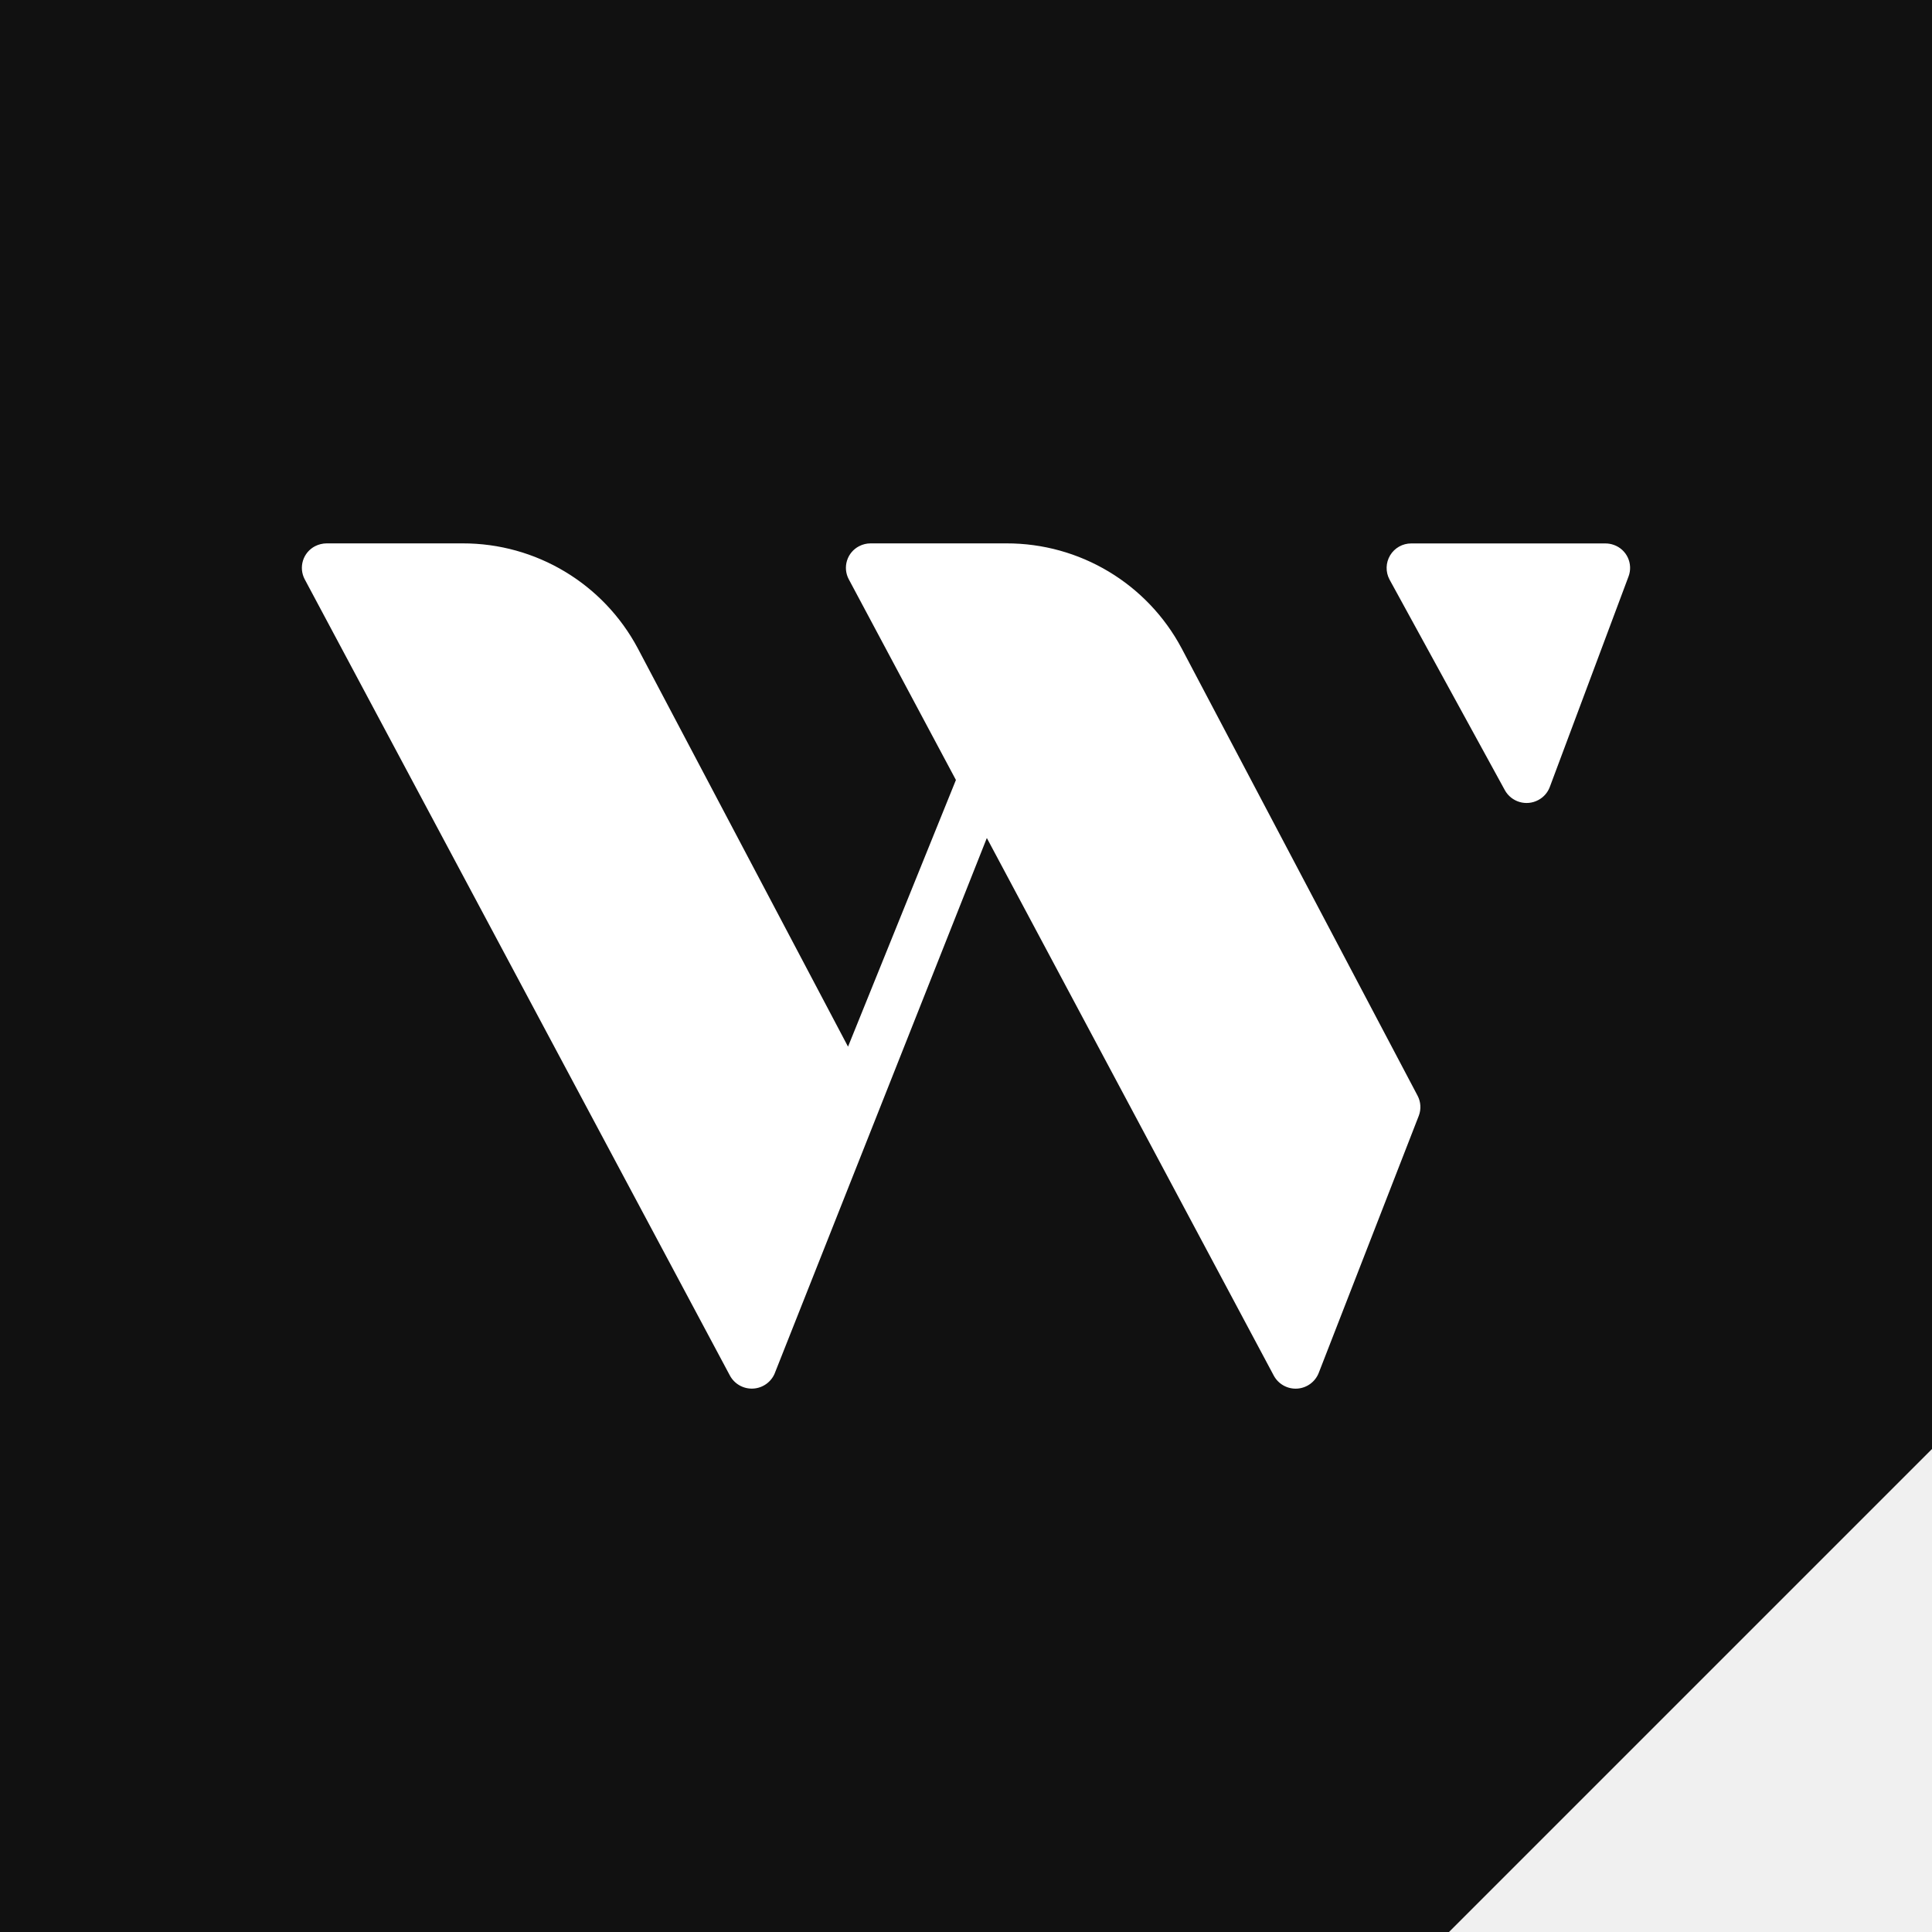
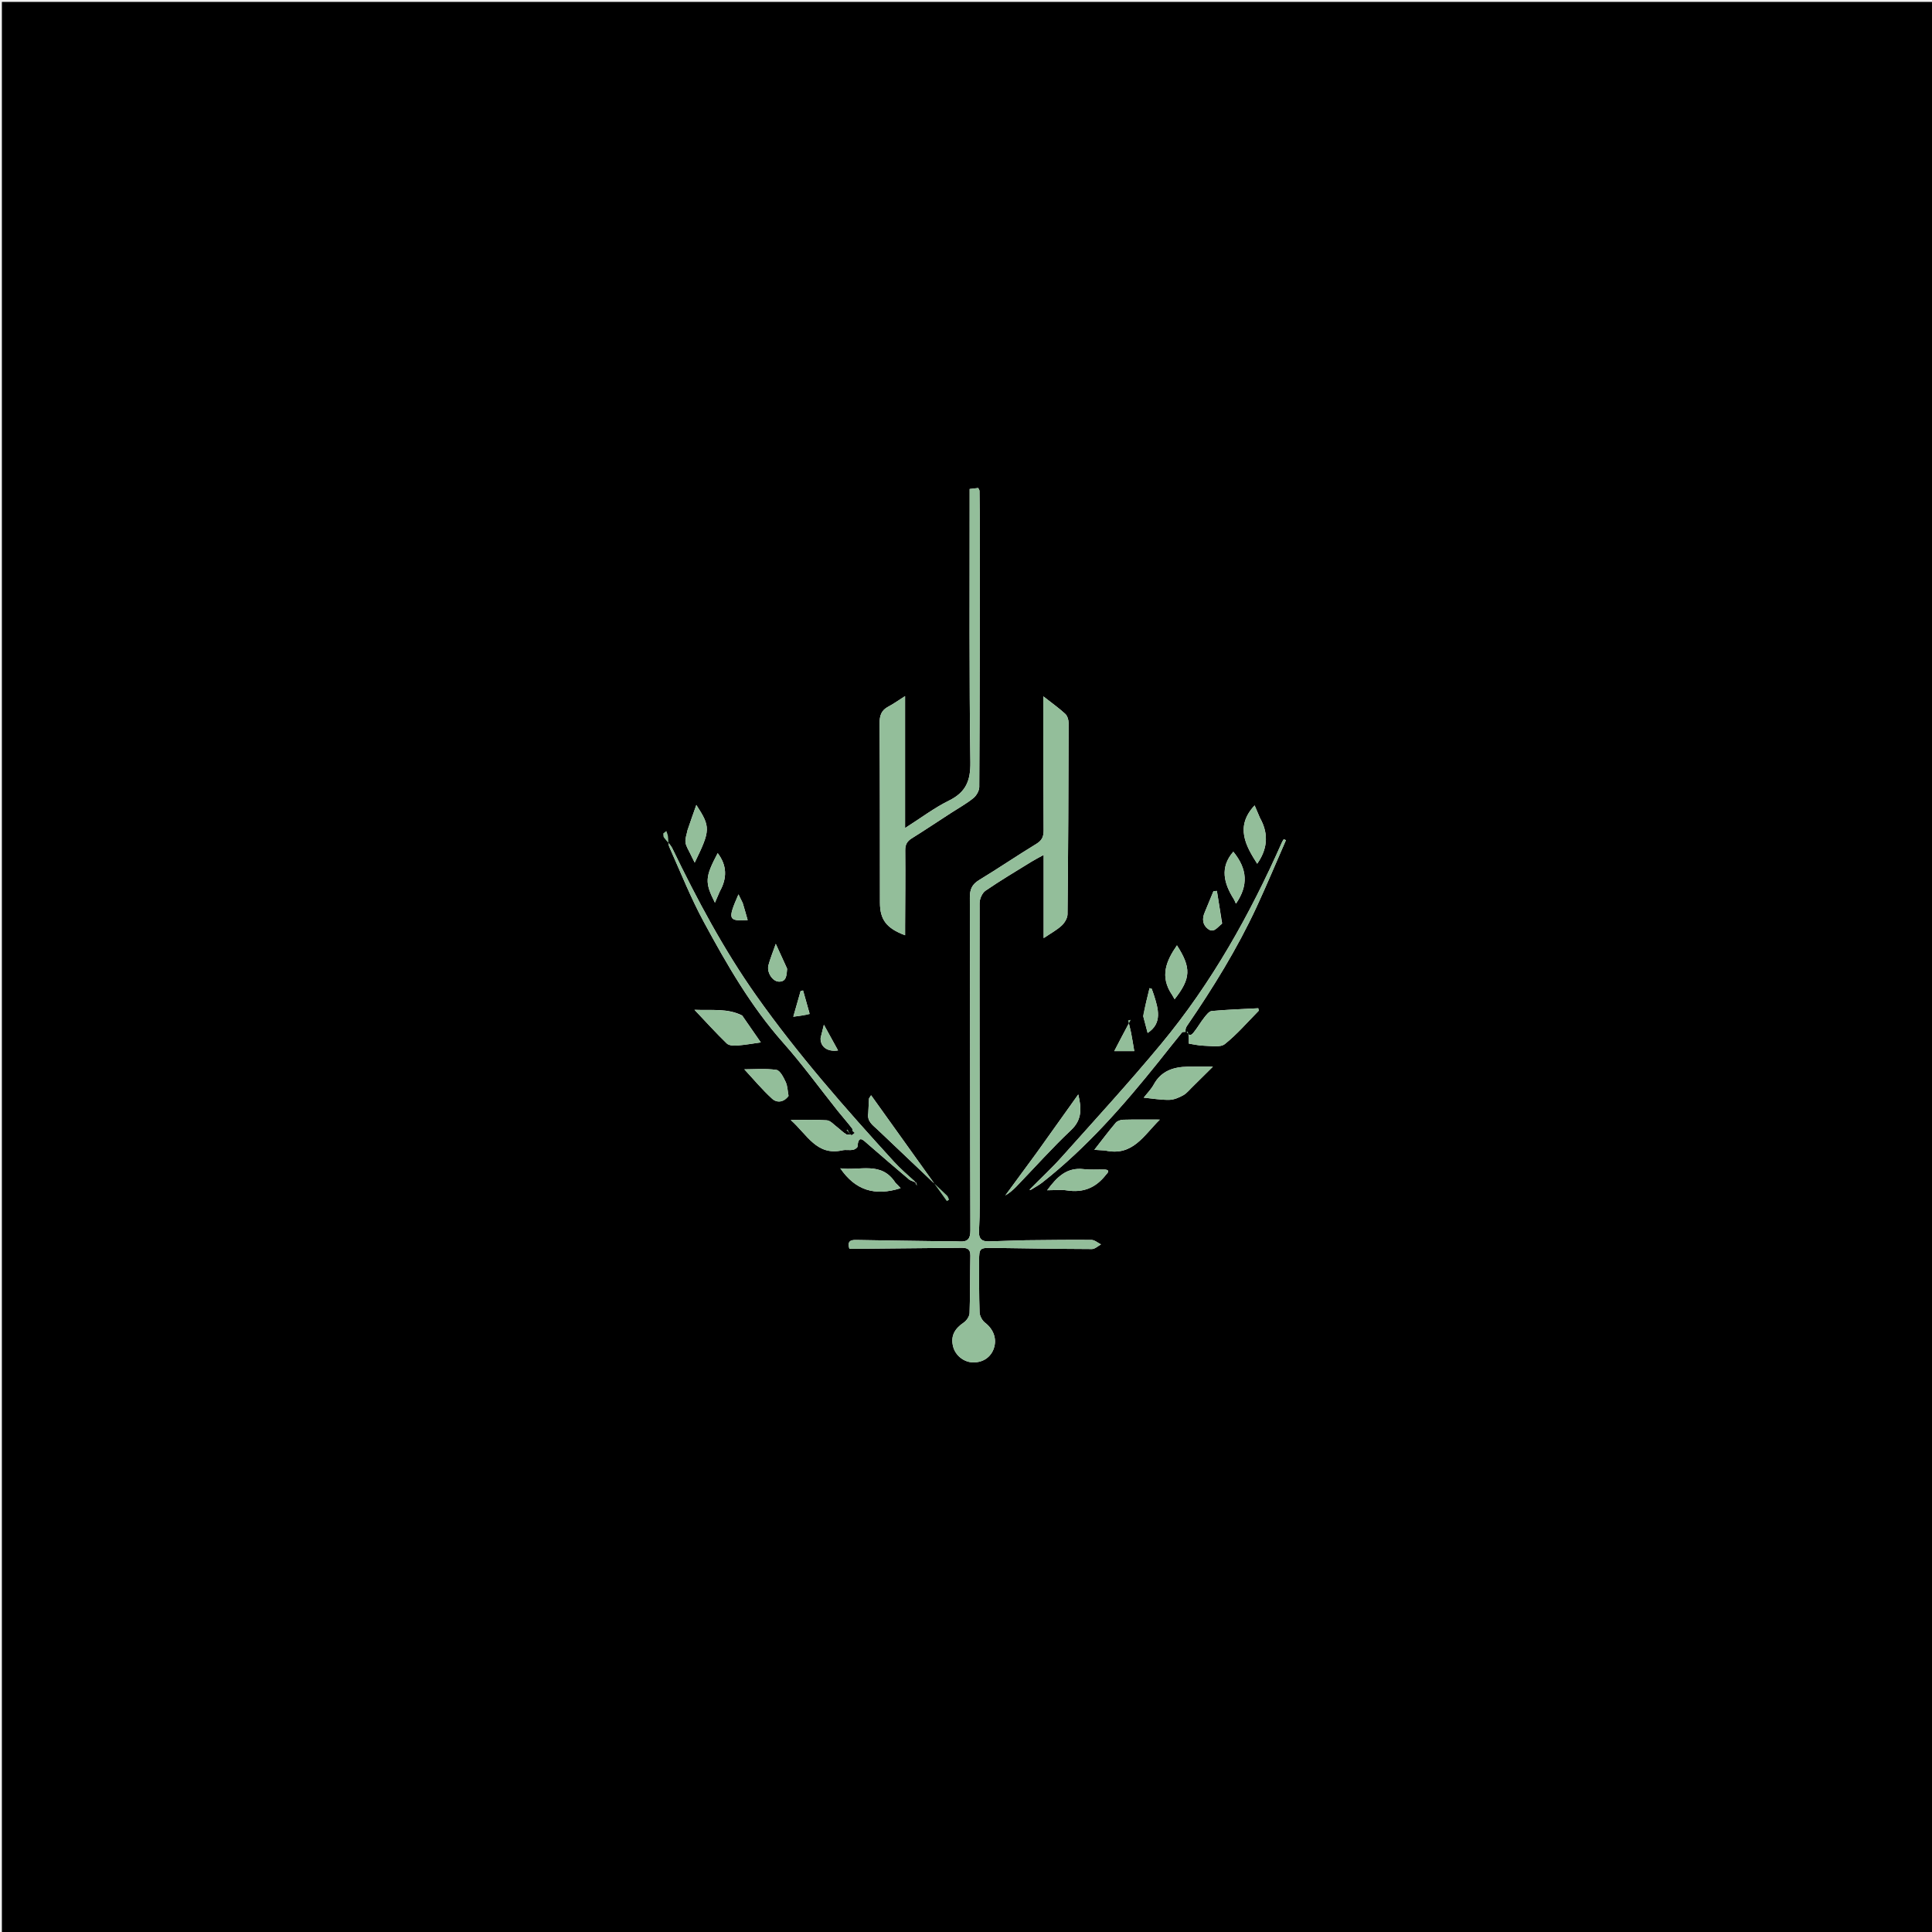
- <svg xmlns="http://www.w3.org/2000/svg" width="64" height="64" fill="none" viewBox="0 0 64 64">
-   <path fill="#111" d="M0 0h64v48L48 64H0V0z" />
-   <path fill="#fff" d="M25.669 45.48l7.02-17.717h.003l9.503 17.805a.822.822 0 001.49-.09L47 36.959a.808.808 0 00-.04-.661L39.145 21.48A6.56 6.56 0 0033.336 18H28.84a.824.824 0 00-.382.094.806.806 0 00-.342 1.094l3.55 6.65-3.574 8.834-6.962-13.191A6.56 6.56 0 0015.322 18h-4.498a.855.855 0 00-.388.094.808.808 0 00-.343 1.094L24.18 45.569a.824.824 0 001.49-.089zm25.29-18.978a.808.808 0 00.379-.43l2.611-6.98a.807.807 0 00-.485-1.04.828.828 0 00-.283-.05h-6.432a.813.813 0 00-.72 1.195l3.82 6.977a.822.822 0 001.11.328z" />
+ <svg xmlns="http://www.w3.org/2000/svg" version="1.1" id="Layer_1" x="0px" y="0px" width="100%" viewBox="0 0 1024 1024" enable-background="new 0 0 1024 1024" xml:space="preserve">
+   <path fill="#000000" opacity="1" stroke="none" d=" M570,1025   C380,1025 190.5,1025 1,1025   C1,683.667 1,342.333 1,1   C342.333,1 683.667,1 1025,1   C1025,342.333 1025,683.667 1025,1025   C873.5,1025 722,1025 570,1025  M630.118,546.486   C630.118,548.769 630.118,551.052 630.118,553.138   C632.417,553.475 635.332,554.197 638.26,554.257   C641.97,554.334 646.805,555.274 649.192,553.375   C655.737,548.167 661.256,541.669 667.18,535.681   C667.088,535.252 666.996,534.823 666.904,534.394   C658.691,534.832 650.464,535.111 642.28,535.859   C640.844,535.99 639.388,537.932 638.293,539.316   C636.338,541.786 634.784,544.575 632.812,547.029   C631.114,549.143 630.568,549.014 627.915,547.01   C628.276,545.962 628.424,544.767 629.028,543.886   C642.851,523.72 655.69,502.969 665.996,480.761   C671.427,469.055 676.397,457.135 681.575,445.312   C681.185,445.14 680.794,444.968 680.403,444.796   C680.089,445.335 679.72,445.85 679.469,446.417   C662.522,484.68 642.225,521.014 615.44,553.3   C598.443,573.787 580.428,593.434 562.685,613.292   C557.284,619.337 551.269,624.833 545.776,630.587   C545.776,630.587 545.638,630.833 545.638,630.833   C545.638,630.833 545.638,630.491 546.338,630.677   C548.413,629.348 550.616,628.181 552.543,626.665   C576.005,608.196 595.509,585.904 614.086,562.728   C618.233,557.553 622.294,552.307 626.512,547.192   C626.868,546.76 628.124,547.071 630.118,546.486  M485.234,626.954   C485.468,627.437 485.702,627.921 485.937,628.404   C485.849,627.771 485.761,627.137 484.974,626.446   C481.243,622.885 477.287,619.53 473.819,615.728   C448.142,587.579 422.974,559.007 400.923,527.84   C383.512,503.231 369.458,476.735 356.358,449.675   C355.316,447.522 353.299,445.856 351.871,443.866   C351.495,443.343 351.63,442.455 351.531,441.734   C352.081,441.301 352.631,440.868 353.181,440.435   C353.47,441.338 353.879,442.222 354.024,443.147   C354.327,445.094 354.024,447.271 354.789,448.989   C360.711,462.29 366.128,475.883 373.041,488.66   C385.227,511.182 397.971,533.381 415.165,552.742   C425.363,564.226 434.402,576.738 443.993,588.764   C446.479,591.881 449.156,594.849 451.572,598.018   C452.121,598.738 451.949,600.008 452.11,601.024   C450.929,601.131 449.473,601.725 448.623,601.246   C446.771,600.203 445.27,598.557 443.547,597.262   C441.846,595.982 440.116,593.931 438.279,593.79   C432.408,593.342 426.481,593.624 419.103,593.624   C427.897,601.416 432.809,612.779 446.553,609.682   C448.304,609.288 450.241,609.762 452.026,609.456   C452.961,609.296 454.454,608.364 454.503,607.695   C454.965,601.269 457.52,604.257 459.957,606.362   C467.242,612.655 474.499,618.981 481.872,625.168   C482.846,625.985 484.433,626.073 485.234,626.954  M543.591,657.362   C537.098,657.557 530.604,657.72 524.112,657.96   C520.312,658.1 518.667,656.449 518.885,652.574   C519.175,647.421 519.3,642.252 519.295,637.09   C519.243,584.277 519.112,531.464 519.203,478.652   C519.207,476.416 520.572,473.305 522.33,472.099   C530.215,466.69 538.461,461.806 546.602,456.774   C548.484,455.61 550.468,454.61 553.166,453.112   C553.166,468.212 553.166,482.294 553.166,497.215   C556.833,494.731 560.077,492.996 562.698,490.584   C564.279,489.128 565.784,486.629 565.806,484.582   C566.166,450.765 566.311,416.945 566.381,383.125   C566.384,381.501 565.71,379.382 564.575,378.34   C561.223,375.263 557.48,372.612 552.997,369.093   C552.997,371.881 552.995,373.478 552.997,375.074   C553.024,396.733 552.987,418.392 553.148,440.049   C553.173,443.386 552.315,445.425 549.31,447.254   C539.09,453.473 529.195,460.228 518.966,466.431   C515.203,468.712 514.027,471.361 514.04,475.697   C514.216,534.508 514.148,593.32 514.325,652.131   C514.338,656.519 512.986,658.225 508.739,658.008   C505.747,657.855 502.744,657.935 499.746,657.893   C484.421,657.678 469.096,657.502 453.772,657.201   C450.614,657.139 449.046,657.96 450.17,661.866   C452.201,661.866 454.171,661.882 456.141,661.863   C473.8,661.697 491.46,661.537 509.118,661.345   C512.035,661.313 514.391,661.566 514.312,665.499   C514.109,675.659 514.254,685.829 513.889,695.981   C513.827,697.713 512.314,699.948 510.807,700.97   C505.812,704.358 503.836,708.247 505.144,713.595   C506.303,718.338 510.733,721.944 515.584,722.095   C520.887,722.26 525.148,719.42 526.761,714.644   C528.5,709.495 526.491,704.442 522.094,701.065   C520.58,699.903 519.273,697.488 519.204,695.596   C518.868,686.444 518.957,677.274 518.952,668.111   C518.948,661.685 519.309,661.33 525.759,661.411   C543.418,661.632 561.076,661.959 578.735,662.02   C580.334,662.026 581.94,660.422 583.543,659.565   C581.879,658.737 580.222,657.214 578.549,657.195   C567.223,657.068 555.893,657.26 543.591,657.362  M504.268,430.753   C508.175,428.217 512.292,425.94 515.893,423.026   C517.514,421.714 519.018,419.134 519.029,417.12   C519.27,372.967 519.305,328.812 519.35,284.657   C519.358,276.494 519.244,268.331 519.149,260.168   C519.144,259.743 518.782,259.323 518.473,258.656   C517.019,258.822 515.591,258.984 513.932,259.173   C513.932,262.323 513.93,265.15 513.932,267.977   C513.971,313.299 513.668,358.625 514.317,403.937   C514.459,413.853 511.912,419.933 502.96,424.339   C495.176,428.17 488.143,433.526 479.704,438.89   C479.704,415.058 479.704,392.454 479.704,368.955   C476.127,371.223 473.582,373.083 470.82,374.527   C467.073,376.485 466.178,379.328 466.206,383.466   C466.422,415.122 466.362,446.78 466.394,478.438   C466.404,487.391 469.818,492.023 479.719,495.705   C479.719,493.833 479.715,492.276 479.72,490.718   C479.768,477.388 479.919,464.058 479.789,450.73   C479.76,447.685 480.742,445.901 483.28,444.322   C490.144,440.053 496.852,435.532 504.268,430.753  M393.333,538.196   C385.606,534.317 377.413,535.584 368.091,535.219   C374.402,541.88 379.621,547.657 385.203,553.058   C386.353,554.171 388.893,554.302 390.734,554.156   C395.103,553.81 399.438,553.027 403.245,552.497   C400.295,548.23 397.005,543.472 393.333,538.196  M632.811,575.308   C635.941,572.209 639.071,569.109 642.868,565.35   C637.712,565.35 633.616,565.29 629.522,565.363   C621.985,565.497 615.513,567.548 611.546,574.762   C610.073,577.442 607.819,579.693 606.204,581.774   C610.458,582.191 615.06,583.004 619.652,582.949   C622.184,582.919 624.889,581.77 627.162,580.495   C629.132,579.389 630.603,577.395 632.811,575.308  M549.52,610.893   C543.954,618.471 538.388,626.049 532.822,633.627   C535.007,632.324 536.894,630.754 538.588,628.998   C548.279,618.958 557.574,608.503 567.716,598.945   C573.616,593.385 573.237,587.31 571.505,580.074   C564.318,590.154 557.131,600.234 549.52,610.893  M460.192,590.176   C459.487,594.387 462.645,596.378 465.133,598.739   C477.403,610.382 489.69,622.006 501.933,633.677   C502.487,634.204 502.673,635.116 503.031,635.849   C502.642,636.102 502.252,636.356 501.863,636.609   C488.56,618.031 475.257,599.452 461.695,580.512   C460.891,581.802 460.592,582.064 460.574,582.345   C460.426,584.666 460.329,586.99 460.192,590.176  M585.922,609.784   C600.375,613.059 606.208,601.76 614.742,593.418   C607.601,593.418 601.464,593.325 595.333,593.49   C593.978,593.527 592.203,594.104 591.381,595.075   C587.577,599.571 584.041,604.294 580.024,609.427   C582.17,609.577 583.617,609.678 585.922,609.784  M417.903,580.666   C417.447,578.239 417.435,575.602 416.419,573.438   C415.271,570.993 413.454,567.348 411.518,567.069   C405.68,566.227 399.643,566.765 394.514,566.765   C399.218,571.828 403.883,577.454 409.229,582.335   C411.781,584.664 415.458,584.348 417.903,580.666  M621.366,527.538   C621.772,528.243 622.178,528.948 622.563,529.618   C631.219,518.6 631.462,512.994 623.811,501.06   C618.213,509.149 614.469,517.527 621.366,527.538  M667.796,433.456   C666.833,431.21 665.869,428.964 664.975,426.88   C654.381,438.166 660.425,448.51 666.335,457.791   C671.211,450.888 673.018,442.745 667.796,433.456  M364.379,440.143   C363.98,442.243 363.086,444.4 363.321,446.426   C363.559,448.467 364.886,450.392 365.795,452.341   C366.6,454.066 367.487,455.754 368.211,457.204   C376.605,439.973 376.674,438.329 369.066,426.64   C367.489,431.057 366.002,435.225 364.379,440.143  M586.356,622.446   C588.054,620.777 587.589,619.932 585.331,619.883   C581.676,619.804 577.983,620.094 574.372,619.668   C565.345,618.603 560.165,623.881 555.02,630.859   C558.941,630.859 562.311,630.441 565.539,630.94   C574.017,632.249 580.765,629.699 586.356,622.446  M474.473,626.807   C467.153,615.29 455.782,620.685 445.375,619.225   C453.333,630.858 463.637,634.122 477.345,629.763   C476.514,628.85 475.757,628.018 474.473,626.807  M655.113,478.952   C661.728,469.267 661.188,460.639 653.687,451.418   C646.42,459.752 648.67,468.24 654.005,476.669   C654.428,477.338 654.627,478.149 655.113,478.952  M381.546,472.381   C385.491,465.385 385.318,458.616 380.391,452.177   C373.641,465.001 373.494,467.625 378.92,478.444   C379.682,476.661 380.459,474.84 381.546,472.381  M605.99,538.789   C606.824,541.966 607.657,545.143 608.271,547.481   C616.17,542.352 613.966,534.745 611.5,527.103   C611.168,526.074 610.78,525.064 610.417,524.045   C610.038,523.943 609.658,523.841 609.279,523.74   C608.095,528.501 606.91,533.261 605.99,538.789  M647.778,489.501   C646.844,483.735 645.911,477.968 644.977,472.202   C644.374,472.246 643.771,472.29 643.167,472.333   C641.601,476.134 640.059,479.945 638.462,483.733   C637.083,487.005 637.399,490.131 640.184,492.306   C643.369,494.793 645.173,491.452 647.778,489.501  M417.166,513.323   C415.297,509.249 413.429,505.174 411.177,500.264   C409.61,504.758 408.197,508.13 407.281,511.631   C406.343,515.216 409.316,520.115 412.727,520.276   C416.878,520.472 416.91,516.919 417.166,513.323  M594.229,550.096   C593.028,552.406 591.827,554.716 590.579,557.116   C594.209,557.116 597.421,557.116 601.183,557.116   C600.568,553.532 600.098,550.459 599.497,547.411   C599.06,545.198 598.45,543.021 597.917,540.827   C598.379,540.733 598.841,540.638 599.303,540.544   C597.73,543.513 596.156,546.482 594.229,550.096  M429.134,537.27   C427.97,533.175 426.805,529.079 425.64,524.984   C425.21,525.071 424.78,525.158 424.35,525.245   C423.154,529.443 421.958,533.641 420.466,538.878   C424.136,538.407 426.569,538.095 429.134,537.27  M393.614,478.523   C392.938,477.144 392.262,475.766 391.41,474.031   C385.603,487.302 385.927,488.301 396.28,487.665   C395.452,484.722 394.673,481.951 393.614,478.523  M434.899,550.29   C434.815,554.908 438.599,557.609 444.183,556.757   C441.676,552.206 439.201,547.711 436.675,543.125   C436.102,545.433 435.584,547.521 434.899,550.29  z" />
+   <path fill="#93BE9A" opacity="1" stroke="none" d=" M544.078,657.355   C555.893,657.26 567.223,657.068 578.549,657.195   C580.222,657.214 581.879,658.737 583.543,659.565   C581.94,660.422 580.334,662.026 578.735,662.02   C561.076,661.959 543.418,661.632 525.759,661.411   C519.309,661.33 518.948,661.685 518.952,668.111   C518.957,677.274 518.868,686.444 519.204,695.596   C519.273,697.488 520.58,699.903 522.094,701.065   C526.491,704.442 528.5,709.495 526.761,714.644   C525.148,719.42 520.887,722.26 515.584,722.095   C510.733,721.944 506.303,718.338 505.144,713.595   C503.836,708.247 505.812,704.358 510.807,700.97   C512.314,699.948 513.827,697.713 513.889,695.981   C514.254,685.829 514.109,675.659 514.312,665.499   C514.391,661.566 512.035,661.313 509.118,661.345   C491.46,661.537 473.8,661.697 456.141,661.863   C454.171,661.882 452.201,661.866 450.17,661.866   C449.046,657.96 450.614,657.139 453.772,657.201   C469.096,657.502 484.421,657.678 499.746,657.893   C502.744,657.935 505.747,657.855 508.739,658.008   C512.986,658.225 514.338,656.519 514.325,652.131   C514.148,593.32 514.216,534.508 514.04,475.697   C514.027,471.361 515.203,468.712 518.966,466.431   C529.195,460.228 539.09,453.473 549.31,447.254   C552.315,445.425 553.173,443.386 553.148,440.049   C552.987,418.392 553.024,396.733 552.997,375.074   C552.995,373.478 552.997,371.881 552.997,369.093   C557.48,372.612 561.223,375.263 564.575,378.34   C565.71,379.382 566.384,381.501 566.381,383.125   C566.311,416.945 566.166,450.765 565.806,484.582   C565.784,486.629 564.279,489.128 562.698,490.584   C560.077,492.996 556.833,494.731 553.166,497.215   C553.166,482.294 553.166,468.212 553.166,453.112   C550.468,454.61 548.484,455.61 546.602,456.774   C538.461,461.806 530.215,466.69 522.33,472.099   C520.572,473.305 519.207,476.416 519.203,478.652   C519.112,531.464 519.243,584.277 519.295,637.09   C519.3,642.252 519.175,647.421 518.885,652.574   C518.667,656.449 520.312,658.1 524.112,657.96   C530.604,657.72 537.098,657.557 544.078,657.355  z" />
+   <path fill="#93BE9A" opacity="1" stroke="none" d=" M503.945,430.932   C496.852,435.532 490.144,440.053 483.28,444.322   C480.742,445.901 479.76,447.685 479.789,450.73   C479.919,464.058 479.768,477.388 479.72,490.718   C479.715,492.276 479.719,493.833 479.719,495.705   C469.818,492.023 466.404,487.391 466.394,478.438   C466.362,446.78 466.422,415.122 466.206,383.466   C466.178,379.328 467.073,376.485 470.82,374.527   C473.582,373.083 476.127,371.223 479.704,368.955   C479.704,392.454 479.704,415.058 479.704,438.89   C488.143,433.526 495.176,428.17 502.96,424.339   C511.912,419.933 514.459,413.853 514.317,403.937   C513.668,358.625 513.971,313.299 513.932,267.977   C513.93,265.15 513.932,262.323 513.932,259.173   C515.591,258.984 517.019,258.822 518.473,258.656   C518.782,259.323 519.144,259.743 519.149,260.168   C519.244,268.331 519.358,276.494 519.35,284.657   C519.305,328.812 519.27,372.967 519.029,417.12   C519.018,419.134 517.514,421.714 515.893,423.026   C512.292,425.94 508.175,428.217 503.945,430.932  z" />
+   <path fill="#93BE9A" opacity="1" stroke="none" d=" M485.737,626.498   C484.433,626.073 482.846,625.985 481.872,625.168   C474.499,618.981 467.242,612.655 459.957,606.362   C457.52,604.257 454.965,601.269 454.503,607.695   C454.454,608.364 452.961,609.296 452.026,609.456   C450.241,609.762 448.304,609.288 446.553,609.682   C432.809,612.779 427.897,601.416 419.103,593.624   C426.481,593.624 432.408,593.342 438.279,593.79   C440.116,593.931 441.846,595.982 443.547,597.262   C445.27,598.557 446.771,600.203 448.623,601.246   C449.473,601.725 450.929,601.131 452.11,601.024   C451.949,600.008 452.121,598.738 451.572,598.018   C449.156,594.849 446.479,591.881 443.993,588.764   C434.402,576.738 425.363,564.226 415.165,552.742   C397.971,533.381 385.227,511.182 373.041,488.66   C366.128,475.883 360.711,462.29 354.789,448.989   C354.024,447.271 354.327,445.094 354.024,443.147   C353.879,442.222 353.47,441.338 353.181,440.435   C352.631,440.868 352.081,441.301 351.531,441.734   C351.63,442.455 351.495,443.343 351.871,443.866   C353.299,445.856 355.316,447.522 356.358,449.675   C369.458,476.735 383.512,503.231 400.923,527.84   C422.974,559.007 448.142,587.579 473.819,615.728   C477.287,619.53 481.243,622.885 485.33,626.498   C485.686,626.549 485.737,626.498 485.737,626.498  M448.656,598.85   C449.499,599.808 450.287,600.828 451.247,601.65   C451.378,601.762 452.36,600.88 452.949,600.458   C451.846,599.468 450.743,598.477 448.656,598.85  z" />
+   <path fill="#93BE9A" opacity="1" stroke="none" d=" M545.535,630.58   C551.269,624.833 557.284,619.337 562.685,613.292   C580.428,593.434 598.443,573.787 615.44,553.3   C642.225,521.014 662.522,484.68 679.469,446.417   C679.72,445.85 680.089,445.335 680.403,444.796   C680.794,444.968 681.185,445.14 681.575,445.312   C676.397,457.135 671.427,469.055 665.996,480.761   C655.69,502.969 642.851,523.72 629.028,543.886   C628.424,544.767 628.276,545.962 628.432,547.011   C628.95,547.012 628.962,547.037 628.962,547.037   C628.124,547.071 626.868,546.76 626.512,547.192   C622.294,552.307 618.233,557.553 614.086,562.728   C595.509,585.904 576.005,608.196 552.543,626.665   C550.616,628.181 548.413,629.348 545.983,630.63   C545.628,630.584 545.535,630.58 545.535,630.58  z" />
+   <path fill="#93BE9A" opacity="1" stroke="none" d=" M628.94,547.011   C630.568,549.014 631.114,549.143 632.812,547.029   C634.784,544.575 636.338,541.786 638.293,539.316   C639.388,537.932 640.844,535.99 642.28,535.859   C650.464,535.111 658.691,534.832 666.904,534.394   C666.996,534.823 667.088,535.252 667.18,535.681   C661.256,541.669 655.737,548.167 649.192,553.375   C646.805,555.274 641.97,554.334 638.26,554.257   C635.332,554.197 632.417,553.475 630.118,553.138   C630.118,551.052 630.118,548.769 629.54,546.761   C628.962,547.037 628.95,547.012 628.94,547.011  z" />
+   <path fill="#93BE9A" opacity="1" stroke="none" d=" M393.524,538.455   C397.005,543.472 400.295,548.23 403.245,552.497   C399.438,553.027 395.103,553.81 390.734,554.156   C388.893,554.302 386.353,554.171 385.203,553.058   C379.621,547.657 374.402,541.88 368.091,535.219   C377.413,535.584 385.606,534.317 393.524,538.455  z" />
+   <path fill="#93BE9A" opacity="1" stroke="none" d=" M632.553,575.551   C630.603,577.395 629.132,579.389 627.162,580.495   C624.889,581.77 622.184,582.919 619.652,582.949   C615.06,583.004 610.458,582.191 606.204,581.774   C607.819,579.693 610.073,577.442 611.546,574.762   C615.513,567.548 621.985,565.497 629.522,565.363   C633.616,565.29 637.712,565.35 642.868,565.35   C639.071,569.109 635.941,572.209 632.553,575.551  z" />
+   <path fill="#93BE9A" opacity="1" stroke="none" d=" M549.732,610.604   C557.131,600.234 564.318,590.154 571.505,580.074   C573.237,587.31 573.616,593.385 567.716,598.945   C557.574,608.503 548.279,618.958 538.588,628.998   C536.894,630.754 535.007,632.324 532.822,633.627   C538.388,626.049 543.954,618.471 549.732,610.604  z" />
+   <path fill="#93BE9A" opacity="1" stroke="none" d=" M460.205,589.744   C460.329,586.99 460.426,584.666 460.574,582.345   C460.592,582.064 460.891,581.802 461.695,580.512   C475.257,599.452 488.56,618.031 501.863,636.609   C502.252,636.356 502.642,636.102 503.031,635.849   C502.673,635.116 502.487,634.204 501.933,633.677   C489.69,622.006 477.403,610.382 465.133,598.739   C462.645,596.378 459.487,594.387 460.205,589.744  z" />
+   <path fill="#93BE9A" opacity="1" stroke="none" d=" M585.494,609.781   C583.617,609.678 582.17,609.577 580.024,609.427   C584.041,604.294 587.577,599.571 591.381,595.075   C592.203,594.104 593.978,593.527 595.333,593.49   C601.464,593.325 607.601,593.418 614.742,593.418   C606.208,601.76 600.375,613.059 585.494,609.781  z" />
+   <path fill="#93BE9A" opacity="1" stroke="none" d=" M417.989,580.95   C415.458,584.348 411.781,584.664 409.229,582.335   C403.883,577.454 399.218,571.828 394.514,566.765   C399.643,566.765 405.68,566.227 411.518,567.069   C413.454,567.348 415.271,570.993 416.419,573.438   C417.435,575.602 417.447,578.239 417.989,580.95  z" />
+   <path fill="#93BE9A" opacity="1" stroke="none" d=" M621.23,527.25   C614.469,517.527 618.213,509.149 623.811,501.06   C631.462,512.994 631.219,518.6 622.563,529.618   C622.178,528.948 621.772,528.243 621.23,527.25  z" />
+   <path fill="#93BE9A" opacity="1" stroke="none" d=" M667.889,433.821   C673.018,442.745 671.211,450.888 666.335,457.791   C660.425,448.51 654.381,438.166 664.975,426.88   C665.869,428.964 666.833,431.21 667.889,433.821  z" />
+   <path fill="#93BE9A" opacity="1" stroke="none" d=" M364.447,439.768   C366.002,435.225 367.489,431.057 369.066,426.64   C376.674,438.329 376.605,439.973 368.211,457.204   C367.487,455.754 366.6,454.066 365.795,452.341   C364.886,450.392 363.559,448.467 363.321,446.426   C363.086,444.4 363.98,442.243 364.447,439.768  z" />
+   <path fill="#93BE9A" opacity="1" stroke="none" d=" M586.139,622.659   C580.765,629.699 574.017,632.249 565.539,630.94   C562.311,630.441 558.941,630.859 555.02,630.859   C560.165,623.881 565.345,618.603 574.372,619.668   C577.983,620.094 581.676,619.804 585.331,619.883   C587.589,619.932 588.054,620.777 586.139,622.659  z" />
+   <path fill="#93BE9A" opacity="1" stroke="none" d=" M474.737,626.997   C475.757,628.018 476.514,628.85 477.345,629.763   C463.637,634.122 453.333,630.858 445.375,619.225   C455.782,620.685 467.153,615.29 474.737,626.997  z" />
+   <path fill="#93BE9A" opacity="1" stroke="none" d=" M655.022,478.923   C654.627,478.149 654.428,477.338 654.005,476.669   C648.67,468.24 646.42,459.752 653.687,451.418   C661.188,460.639 661.728,469.267 655.022,478.923  z" />
+   <path fill="#93BE9A" opacity="1" stroke="none" d=" M381.391,472.7   C380.459,474.84 379.682,476.661 378.92,478.444   C373.494,467.625 373.641,465.001 380.391,452.177   C385.318,458.616 385.491,465.385 381.391,472.7  z" />
+   <path fill="#93BE9A" opacity="1" stroke="none" d=" M605.858,538.406   C606.91,533.261 608.095,528.501 609.279,523.74   C609.658,523.841 610.038,523.943 610.417,524.045   C610.78,525.064 611.168,526.074 611.5,527.103   C613.966,534.745 616.17,542.352 608.271,547.481   C607.657,545.143 606.824,541.966 605.858,538.406  z" />
+   <path fill="#93BE9A" opacity="1" stroke="none" d=" M647.561,489.727   C645.173,491.452 643.369,494.793 640.184,492.306   C637.399,490.131 637.083,487.005 638.462,483.733   C640.059,479.945 641.601,476.134 643.167,472.333   C643.771,472.29 644.374,472.246 644.977,472.202   C645.911,477.968 646.844,483.735 647.561,489.727  z" />
+   <path fill="#93BE9A" opacity="1" stroke="none" d=" M417.23,513.645   C416.91,516.919 416.878,520.472 412.727,520.276   C409.316,520.115 406.343,515.216 407.281,511.631   C408.197,508.13 409.61,504.758 411.177,500.264   C413.429,505.174 415.297,509.249 417.23,513.645  z" />
+   <path fill="#93BE9A" opacity="1" stroke="none" d=" M594.406,549.774   C596.156,546.482 597.73,543.513 599.303,540.544   C598.841,540.638 598.379,540.733 597.917,540.827   C598.45,543.021 599.06,545.198 599.497,547.411   C600.098,550.459 600.568,553.532 601.183,557.116   C597.421,557.116 594.209,557.116 590.579,557.116   C591.827,554.716 593.028,552.406 594.406,549.774  z" />
+   <path fill="#93BE9A" opacity="1" stroke="none" d=" M429.068,537.527   C426.569,538.095 424.136,538.407 420.466,538.878   C421.958,533.641 423.154,529.443 424.35,525.245   C424.78,525.158 425.21,525.071 425.64,524.984   C426.805,529.079 427.97,533.175 429.068,537.527  z" />
+   <path fill="#93BE9A" opacity="1" stroke="none" d=" M393.754,478.852   C394.673,481.951 395.452,484.722 396.28,487.665   C385.927,488.301 385.603,487.302 391.41,474.031   C392.262,475.766 392.938,477.144 393.754,478.852  z" />
+   <path fill="#93BE9A" opacity="1" stroke="none" d=" M434.982,549.949   C435.584,547.521 436.102,545.433 436.675,543.125   C439.201,547.711 441.676,552.206 444.183,556.757   C438.599,557.609 434.815,554.908 434.982,549.949  z" />
+   <path fill="#93BE9A" opacity="1" stroke="none" d=" M485.679,626.526   C485.761,627.137 485.849,627.771 485.937,628.404   C485.702,627.921 485.468,627.437 485.485,626.726   C485.737,626.498 485.686,626.549 485.679,626.526  z" />
+   <path fill="#93BE9A" opacity="1" stroke="none" d=" M545.633,630.537   C545.638,630.491 545.638,630.833 545.638,630.833   C545.638,630.833 545.776,630.587 545.655,630.584   C545.535,630.58 545.628,630.584 545.633,630.537  z" />
+   <path fill="#000000" opacity="1" stroke="none" d=" M449.148,598.168   C450.743,598.477 451.846,599.468 452.949,600.458   C452.36,600.88 451.378,601.762 451.247,601.65   C450.287,600.828 449.499,599.808 449.148,598.168  z" />
</svg>
